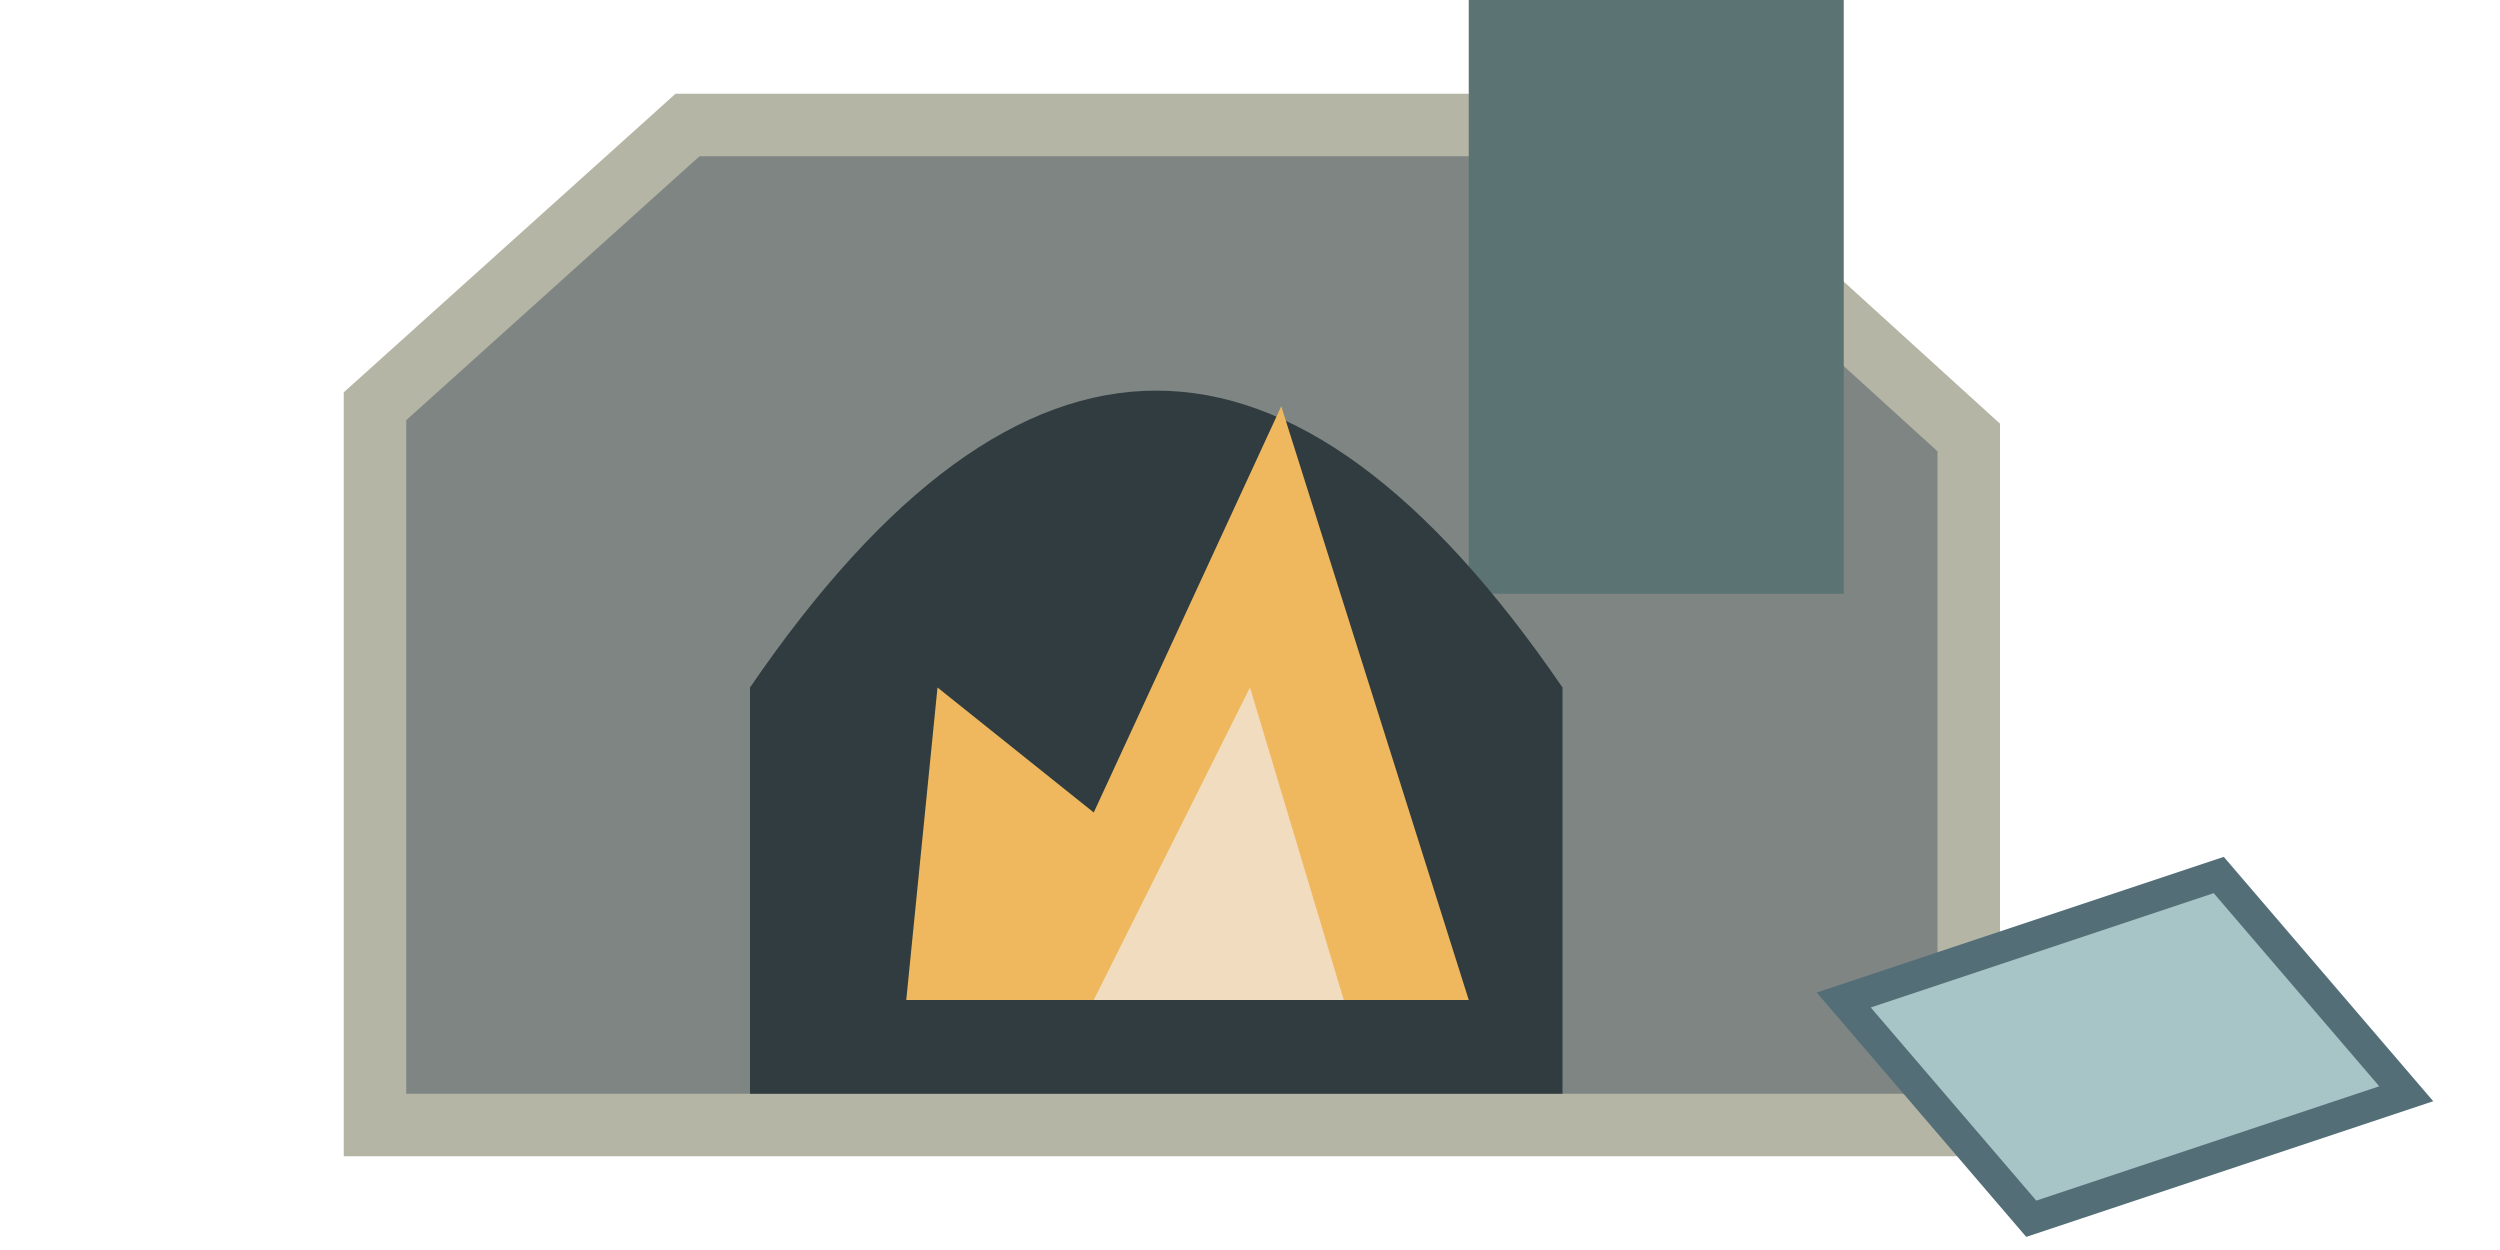
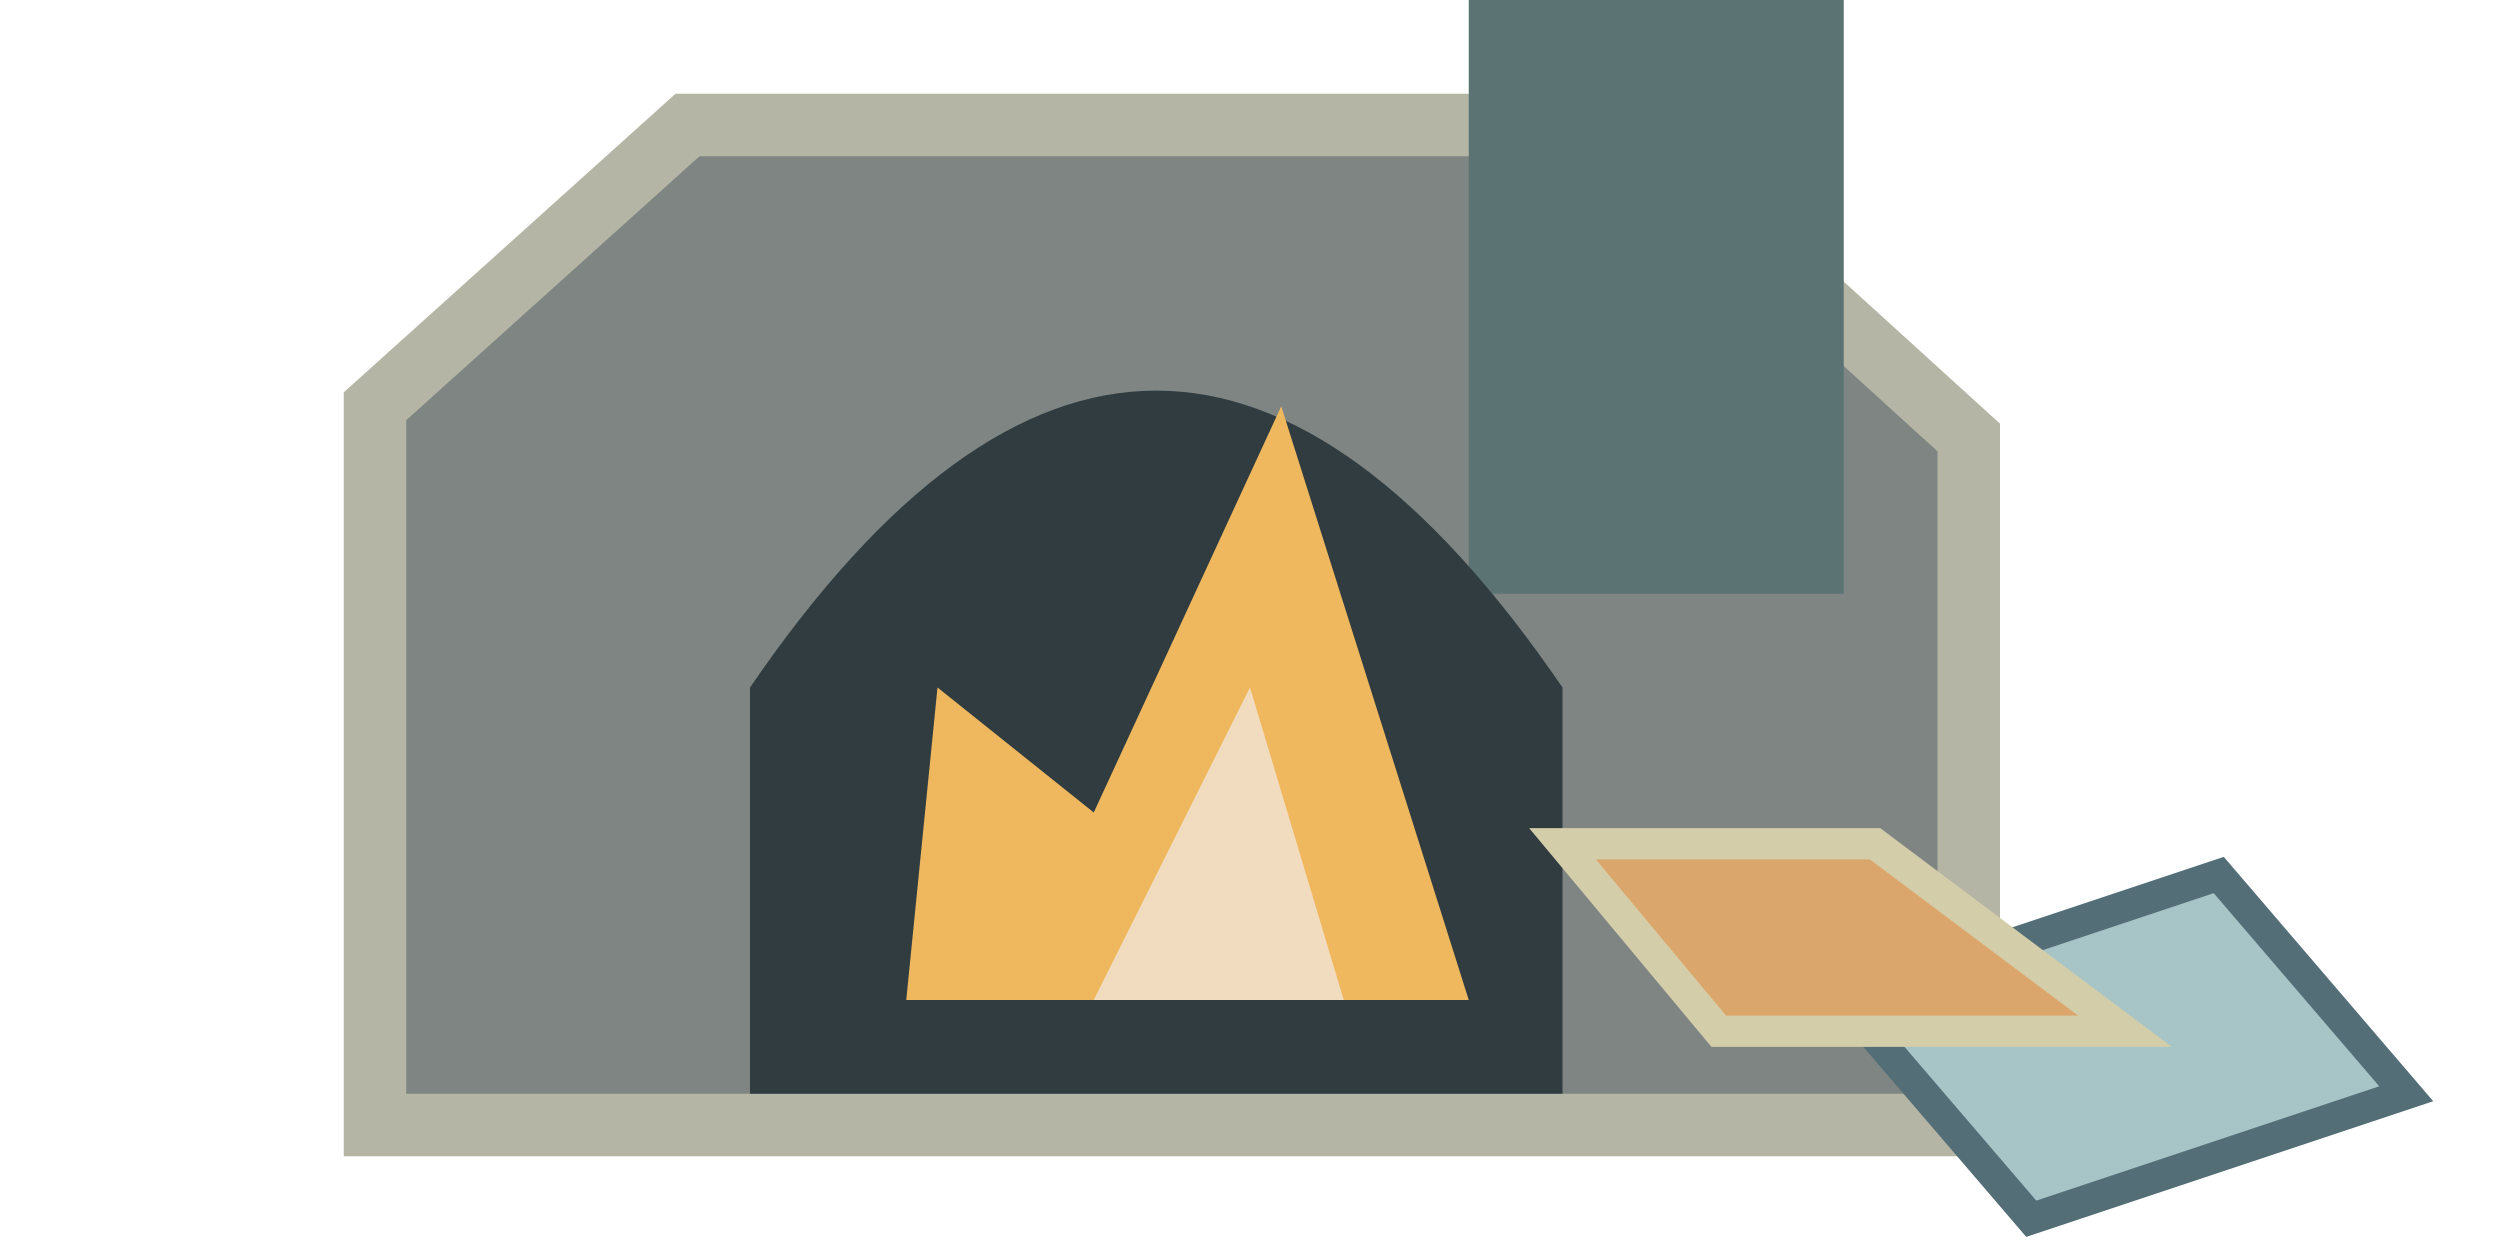
<svg xmlns="http://www.w3.org/2000/svg" width="80" height="40" viewBox="0 0 80 40">
  <path d="M12 36V13L22 4h30l11 10v22z" fill="#7e8583" stroke="#b4b5a4" stroke-width="2" />
  <path d="M47 4V0h12v19H47" fill="#5c7374" />
  <path d="M24 35V22q13-19 26 0v13z" fill="#303c40" />
  <path d="m29 32 1-10 5 4 6-13 6 19z" fill="#efb85f" />
  <path d="m35 32 5-10 3 10" fill="#f2dcc0" />
  <path d="m59 32 12-4 6 7-12 4z" fill="#a7c4c7" stroke="#536e77" />
+   <path d="M50 27h10l8 6H55z" fill="#dba66b" stroke="#d4cdaa" />
</svg>
